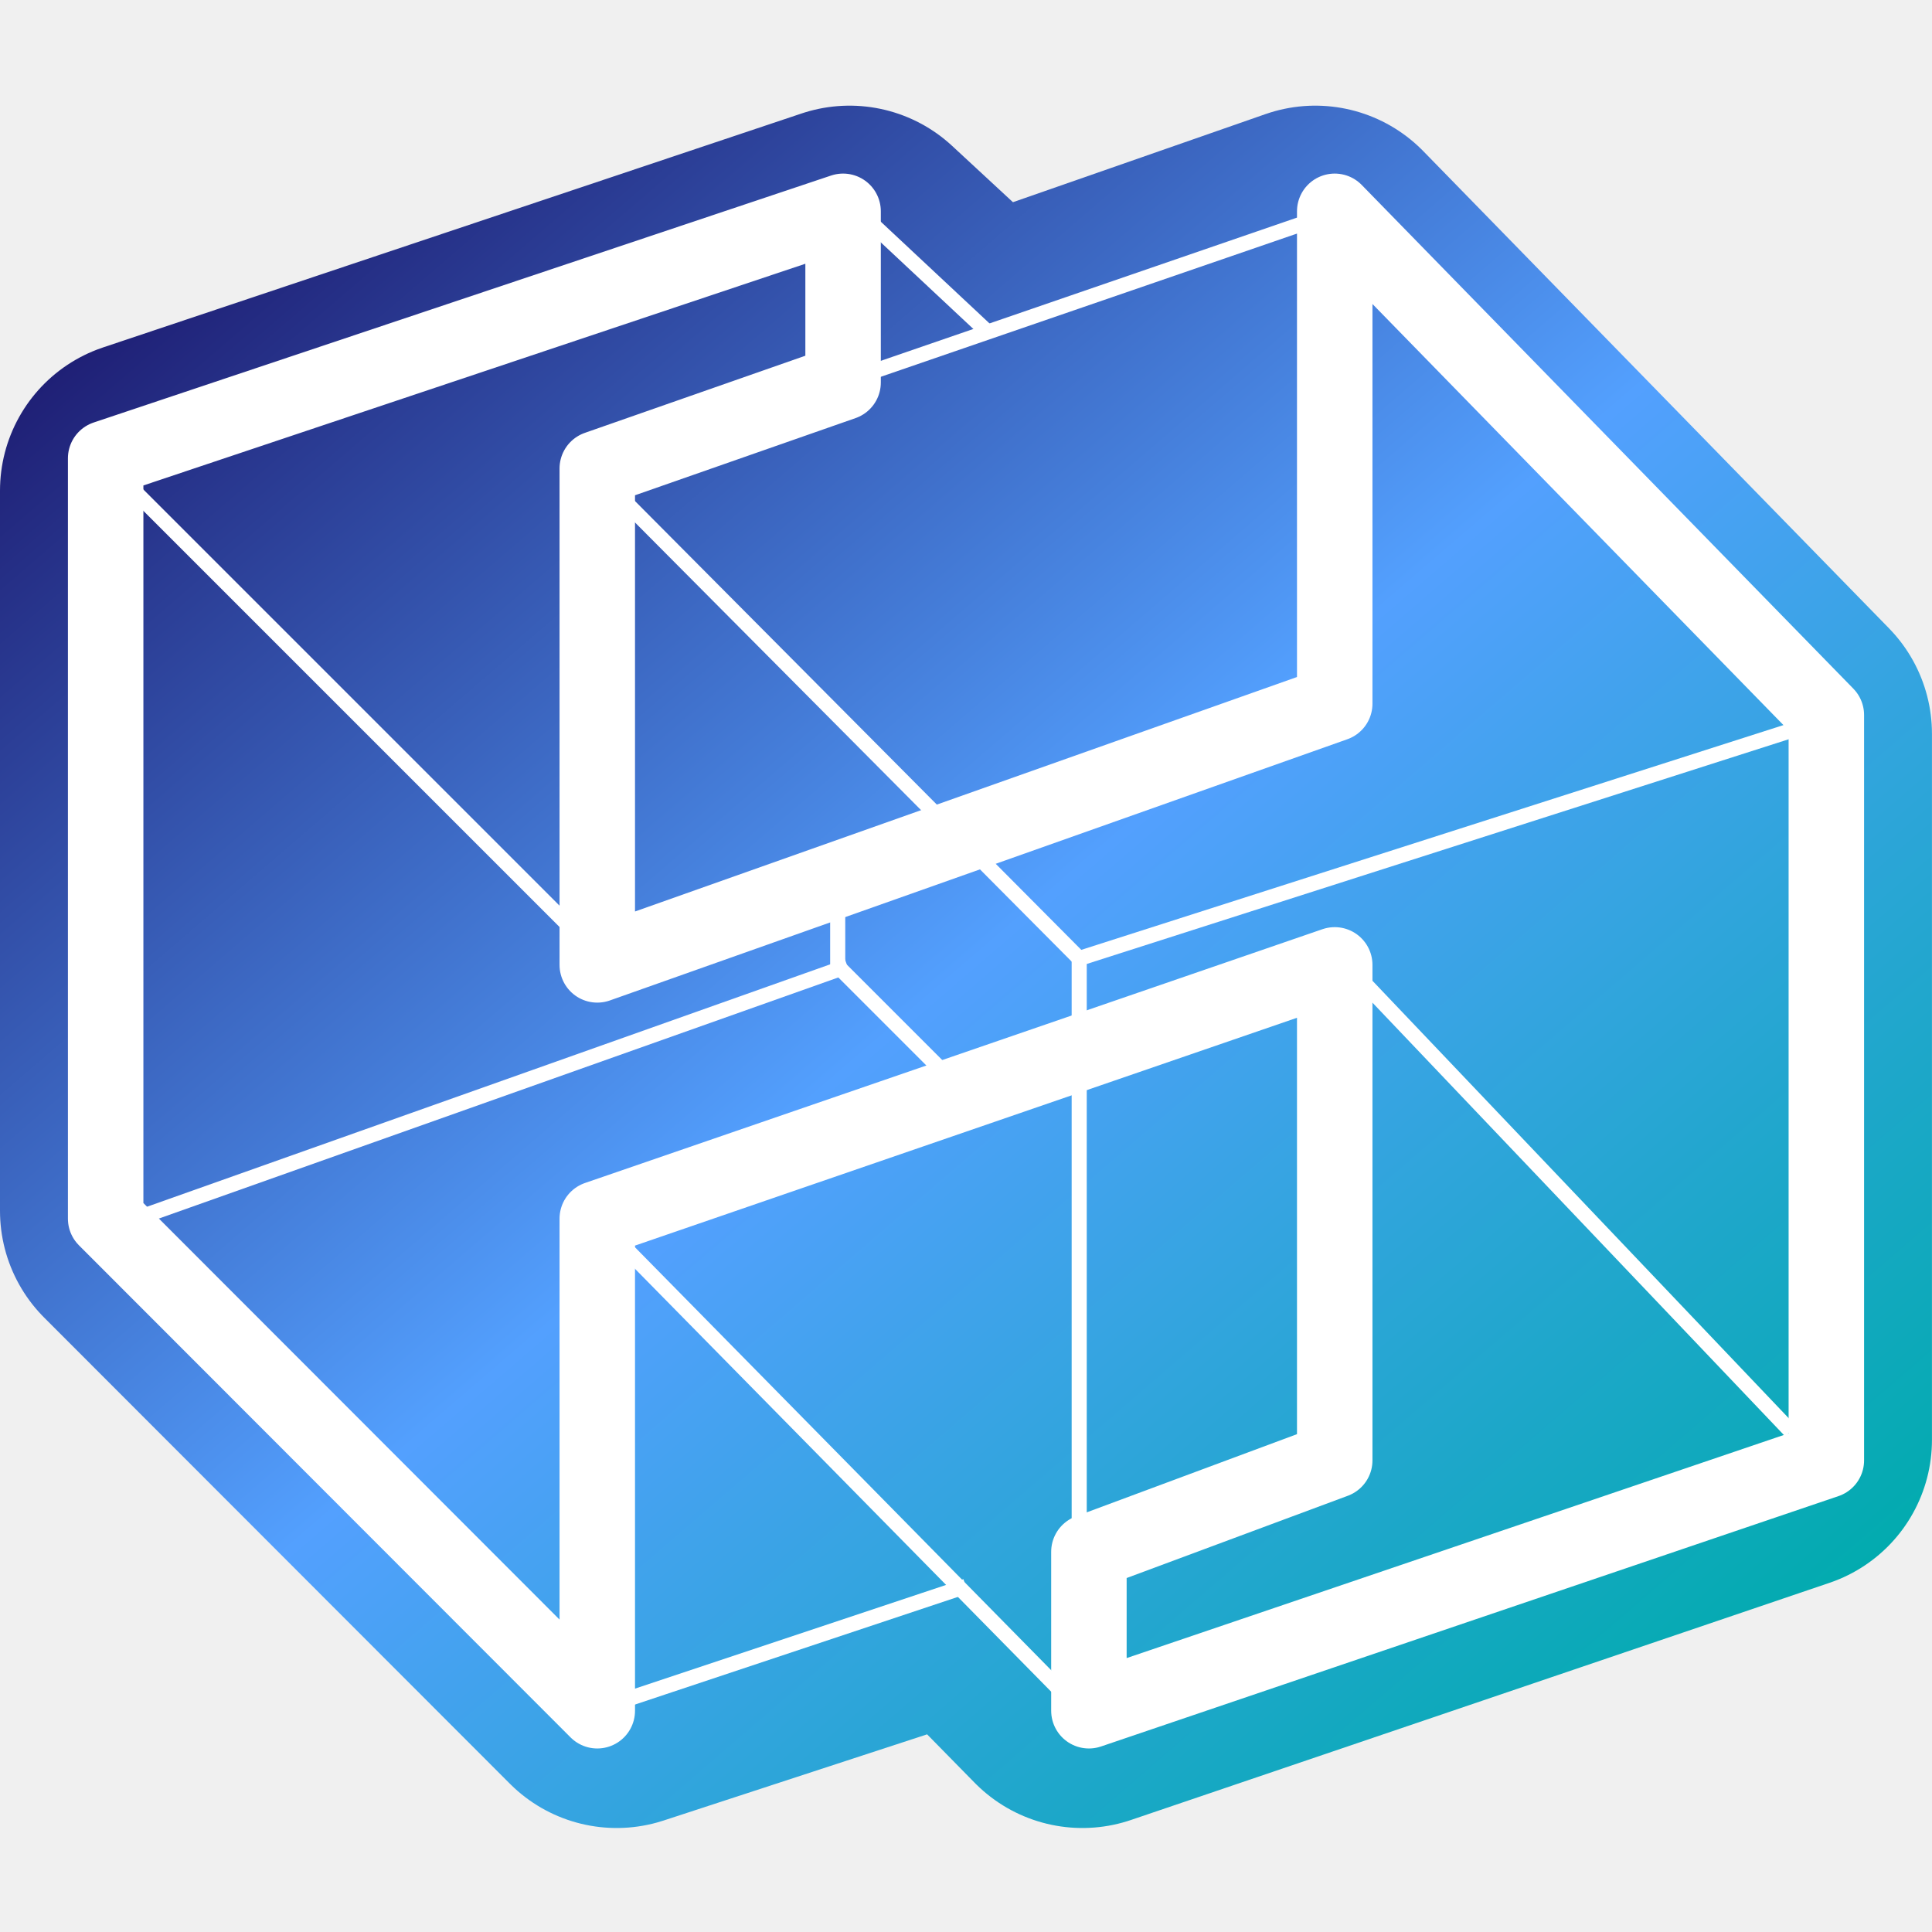
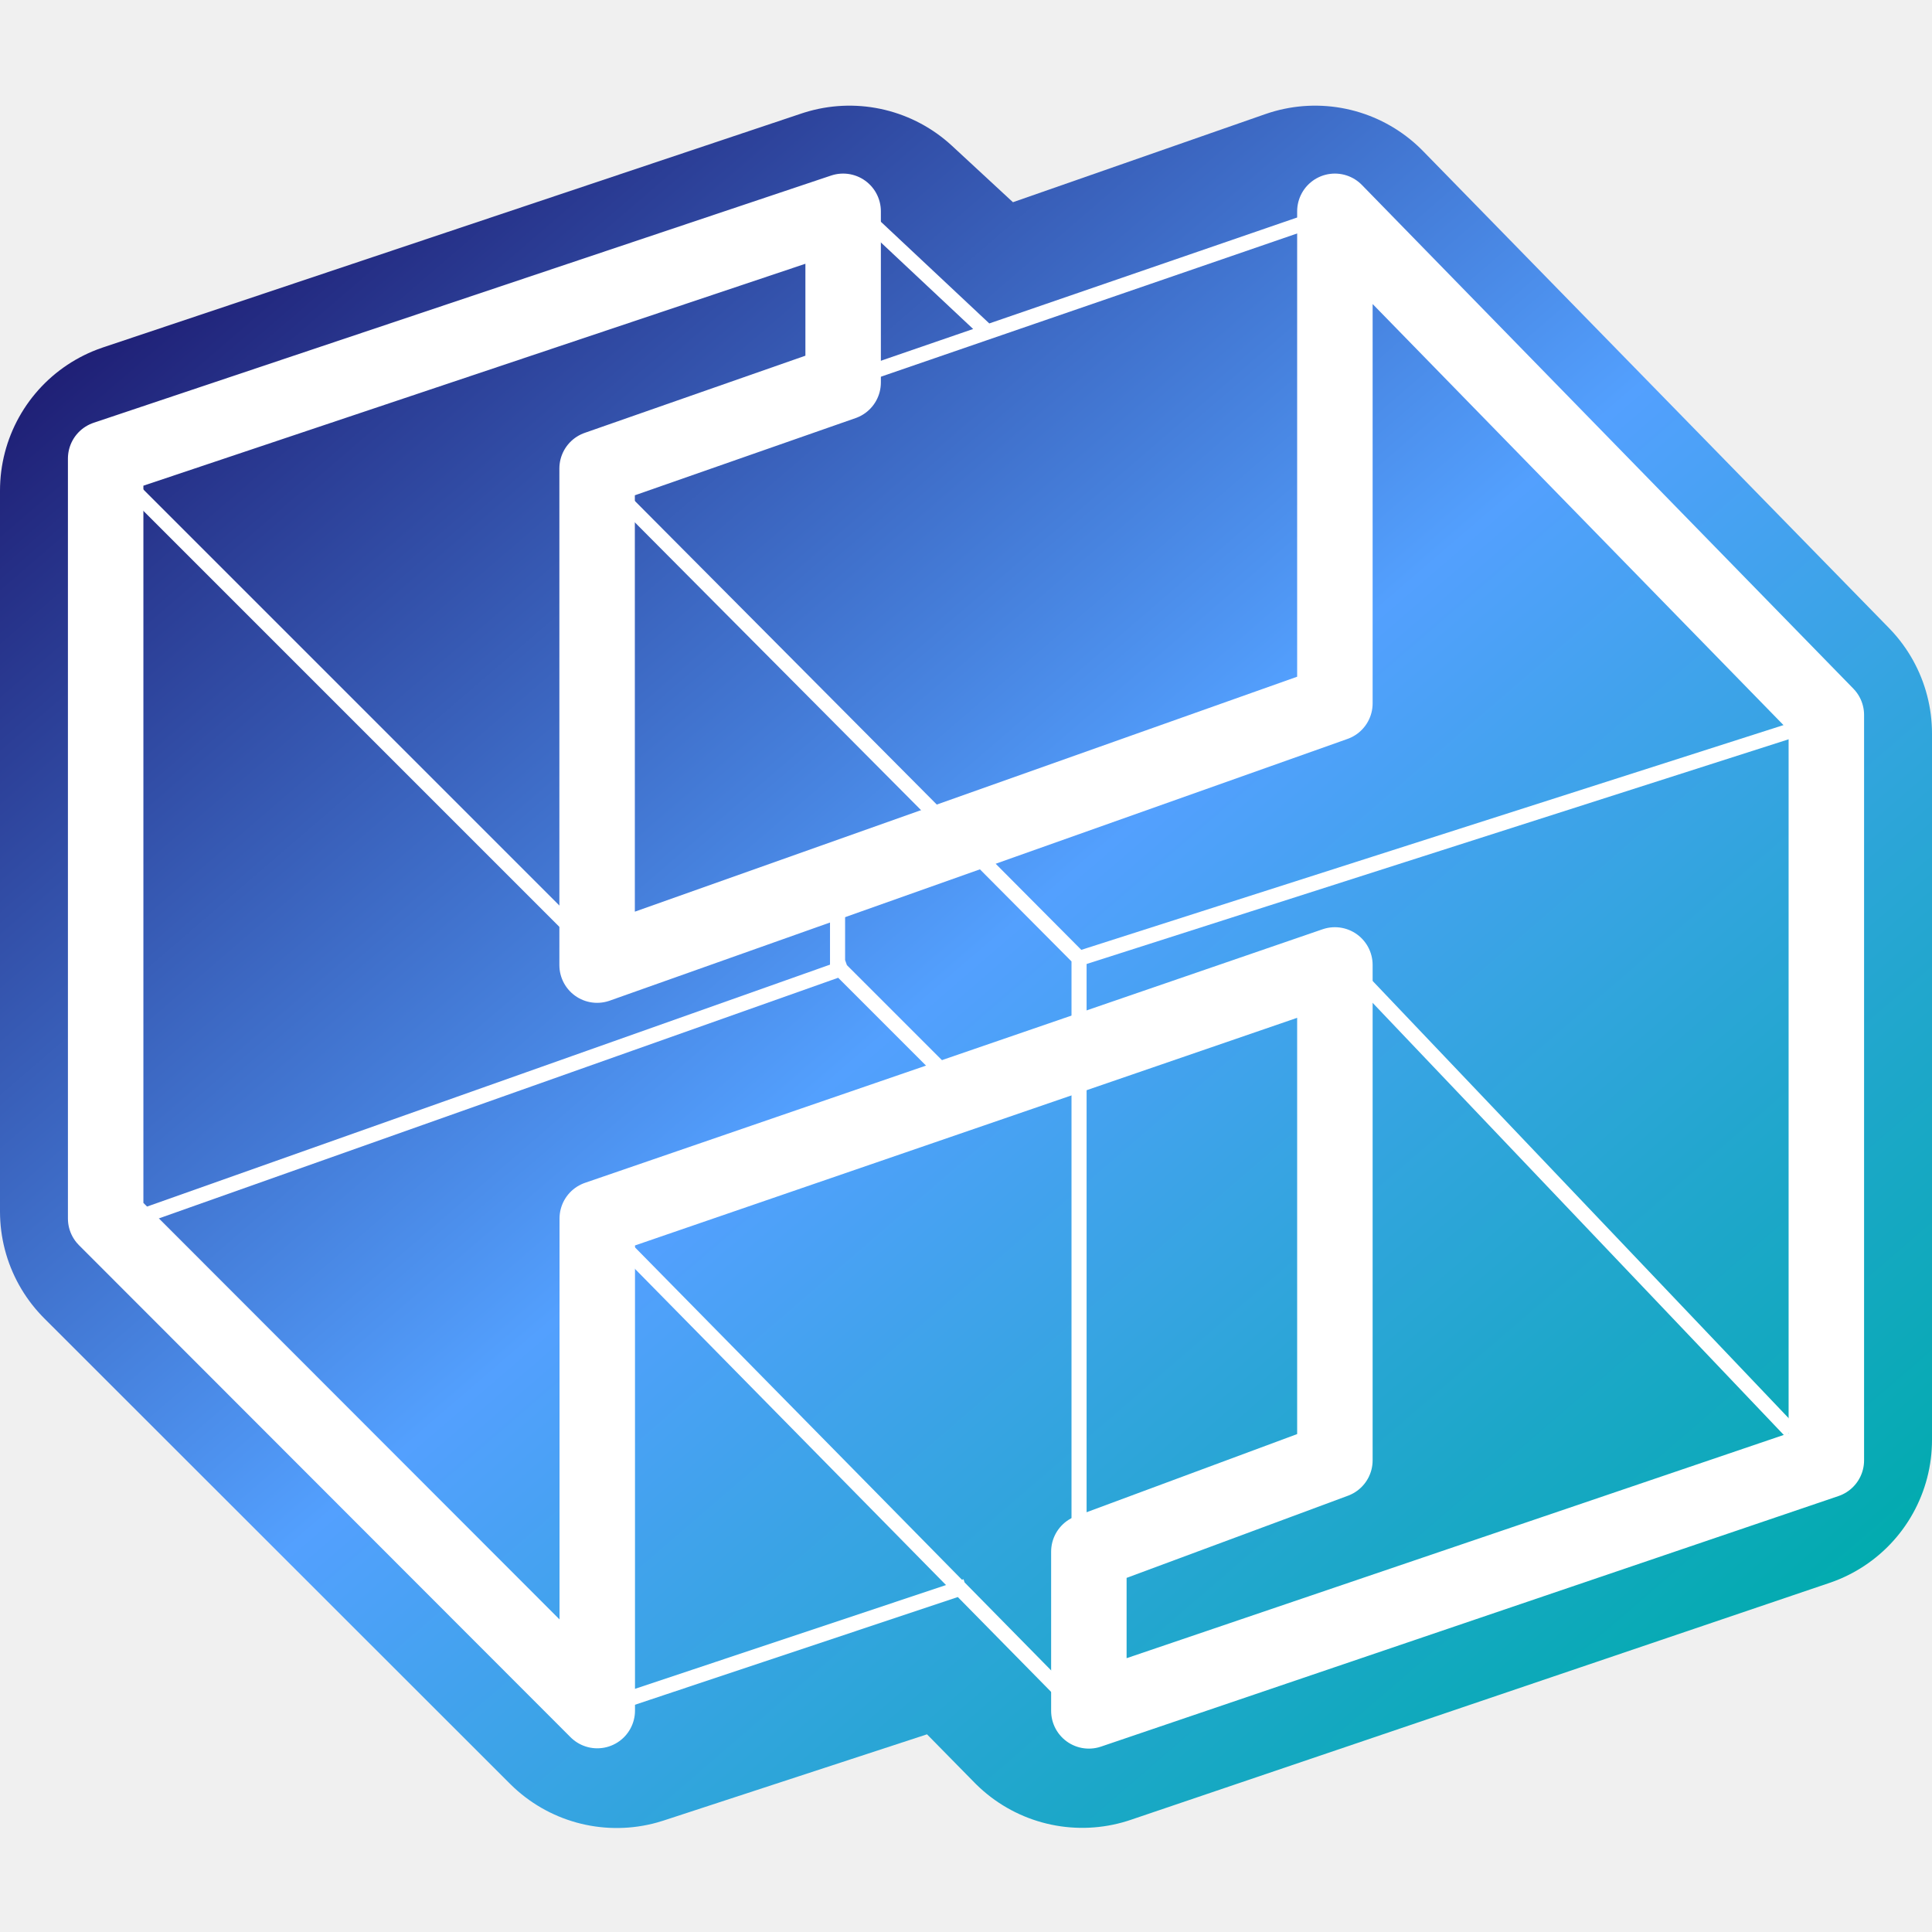
- <svg xmlns="http://www.w3.org/2000/svg" width="128" height="128" viewBox="0 0 128 128" version="1.1">
+ <svg xmlns="http://www.w3.org/2000/svg" width="128" height="128" viewBox="0 0 128 128">
  <defs>
-     <linearGradient x1="0%" y1="0%" x2="100%" y2="100%" id="gradient-bg">
+     <linearGradient x1="0%" y1="0%" y2="100%" id="a">
      <stop stop-color="#1E1D73" offset="0%" />
      <stop stop-color="#53A0FE" offset="50%" />
      <stop stop-color="#00ABAD" offset="100%" />
    </linearGradient>
  </defs>
-   <g id="canvas" stroke="none" stroke-width="1" fill="none" fill-rule="evenodd" stroke-linecap="square">
-     <g id="icon" transform="translate(7, 14)">
-       <path d="M110.997 34.614L110.997 81.396 64.712 97.11 57.211 89.471 33.856 97.11 3 66.226 3 18.502 49.284 3 57.727 10.818 80.141 3 110.997 34.614Z" class="background" stroke="url(#gradient-bg)" stroke-width="20" stroke-linejoin="round" fill="url(#gradient-bg)" />
-       <path d="M33.544 18.371L64.5 49.5" class="line" stroke="#FFFFFF" />
-       <path d="M34.521 98.586L56.512 91.255" class="line" stroke="#FFFFFF" />
-       <path d="M35.521 15.883L80.97 0.244" class="line" stroke="#FFFFFF" />
-       <path d="M35.521 66.286L80.97 50.648" class="line" stroke="#FFFFFF" />
-       <path d="M3.222 66.309L48.671 50.182" class="line" stroke="#FFFFFF" />
-       <path d="M64.5 49.5L111.292 34.521" class="line" stroke="#FFFFFF" />
-       <path d="M35.521 50.159L80.97 34.521" class="line" stroke="#FFFFFF" />
-       <path d="M1.244 17.883L32.521 49.159" class="line" stroke="#FFFFFF" />
-       <path d="M33.544 67.798L63.843 98.586" class="line" stroke="#FFFFFF" />
-       <path d="M50.671 0.733L58.245 7.819" class="line" stroke="#FFFFFF" />
-       <path d="M82.459 50.159L111.292 80.459" class="line" stroke="#FFFFFF" />
-       <path d="M48.671 50.182L56.821 58.332" class="line" stroke="#FFFFFF" />
-       <path d="M64.5 50.159L64.5 96.12" class="line" stroke="#FFFFFF" />
-       <path d="M48.5 46.517L48.5 50.182" class="line" stroke="#FFFFFF" />
-       <path d="M114 33.372L114 82.754 65.143 99.341 65.143 88.811 81.429 82.754 81.429 49.926 32.571 66.74 32.571 99.341 0 66.74 0 16.363 48.857 0 48.857 11.341 32.571 17.039 32.571 49.926 81.429 32.621 81.429 0 114 33.372Z" class="line-heavy" stroke="#FFFFFF" stroke-width="5" stroke-linejoin="round" />
-     </g>
+   <g fill="none" fill-rule="evenodd" stroke-linecap="square">
+     <path d="M111 34.6v46.8L64.7 97.1l-7.5-7.63-23.34 7.64L3 66.27V18.5L49.28 3l8.45 7.82L80.13 3 111 34.6z" class="background" stroke="url(#a)" stroke-width="20" stroke-linejoin="round" fill="url(#a)" transform="translate(7 14)" />
+     <path d="M40.54 32.37L71.5 63.5m-29.98 49.1l22-7.34m-21-75.38l45.45-15.64M42.52 80.3l45.45-15.65M10.22 80.3l45.45-16.1m15.83-.7l46.8-14.98M42.52 64.16l45.45-15.64M8.24 31.88l31.28 31.28m1.02 18.64l30.3 30.8M57.67 14.73l7.57 7.1m24.22 42.33l28.83 30.3M55.64 64.18l8.15 8.15m7.7-8.17v45.96m-16-49.6v3.66" class="line" stroke="#FFF" />
+     <path d="M121 47.37v49.38l-48.86 16.6V102.8l16.3-6.05V63.93l-48.87 16.8v32.6L7 80.73V30.38L55.86 14v11.34l-16.3 5.7v32.9L88.44 46.6V14L121 47.37z" class="line-heavy" stroke="#FFF" stroke-width="5" stroke-linejoin="round" />
  </g>
</svg>
